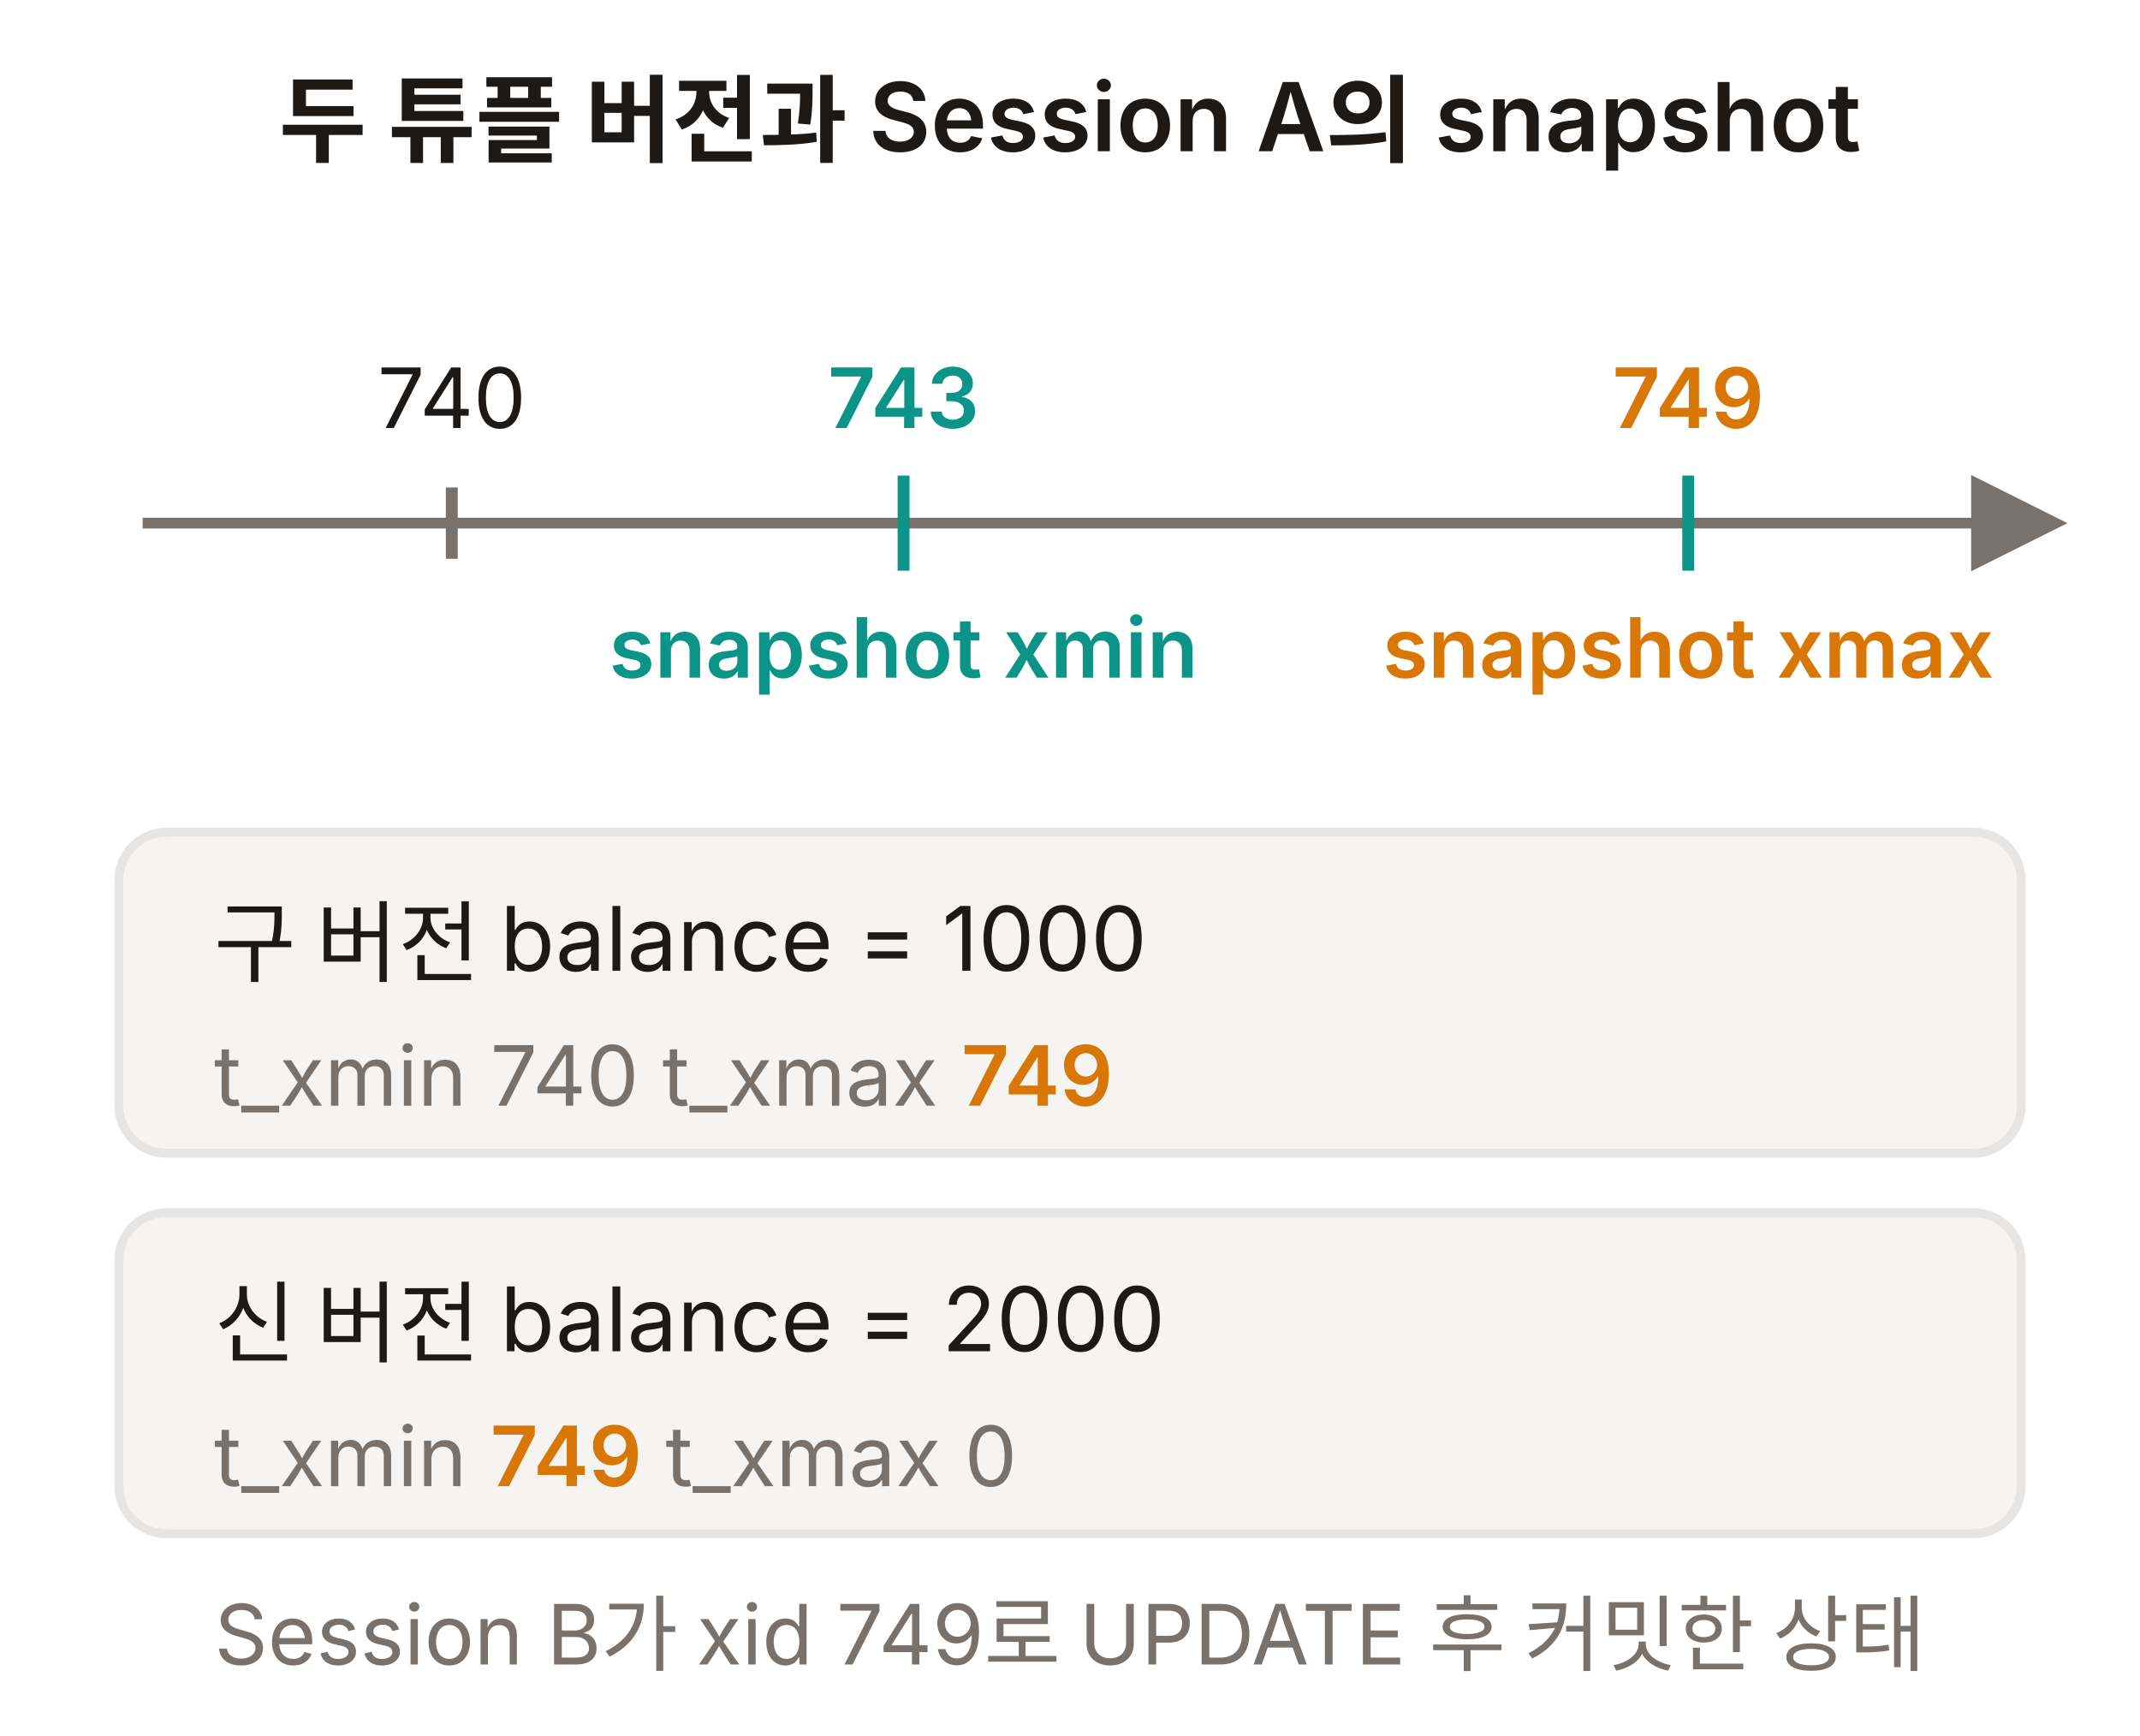
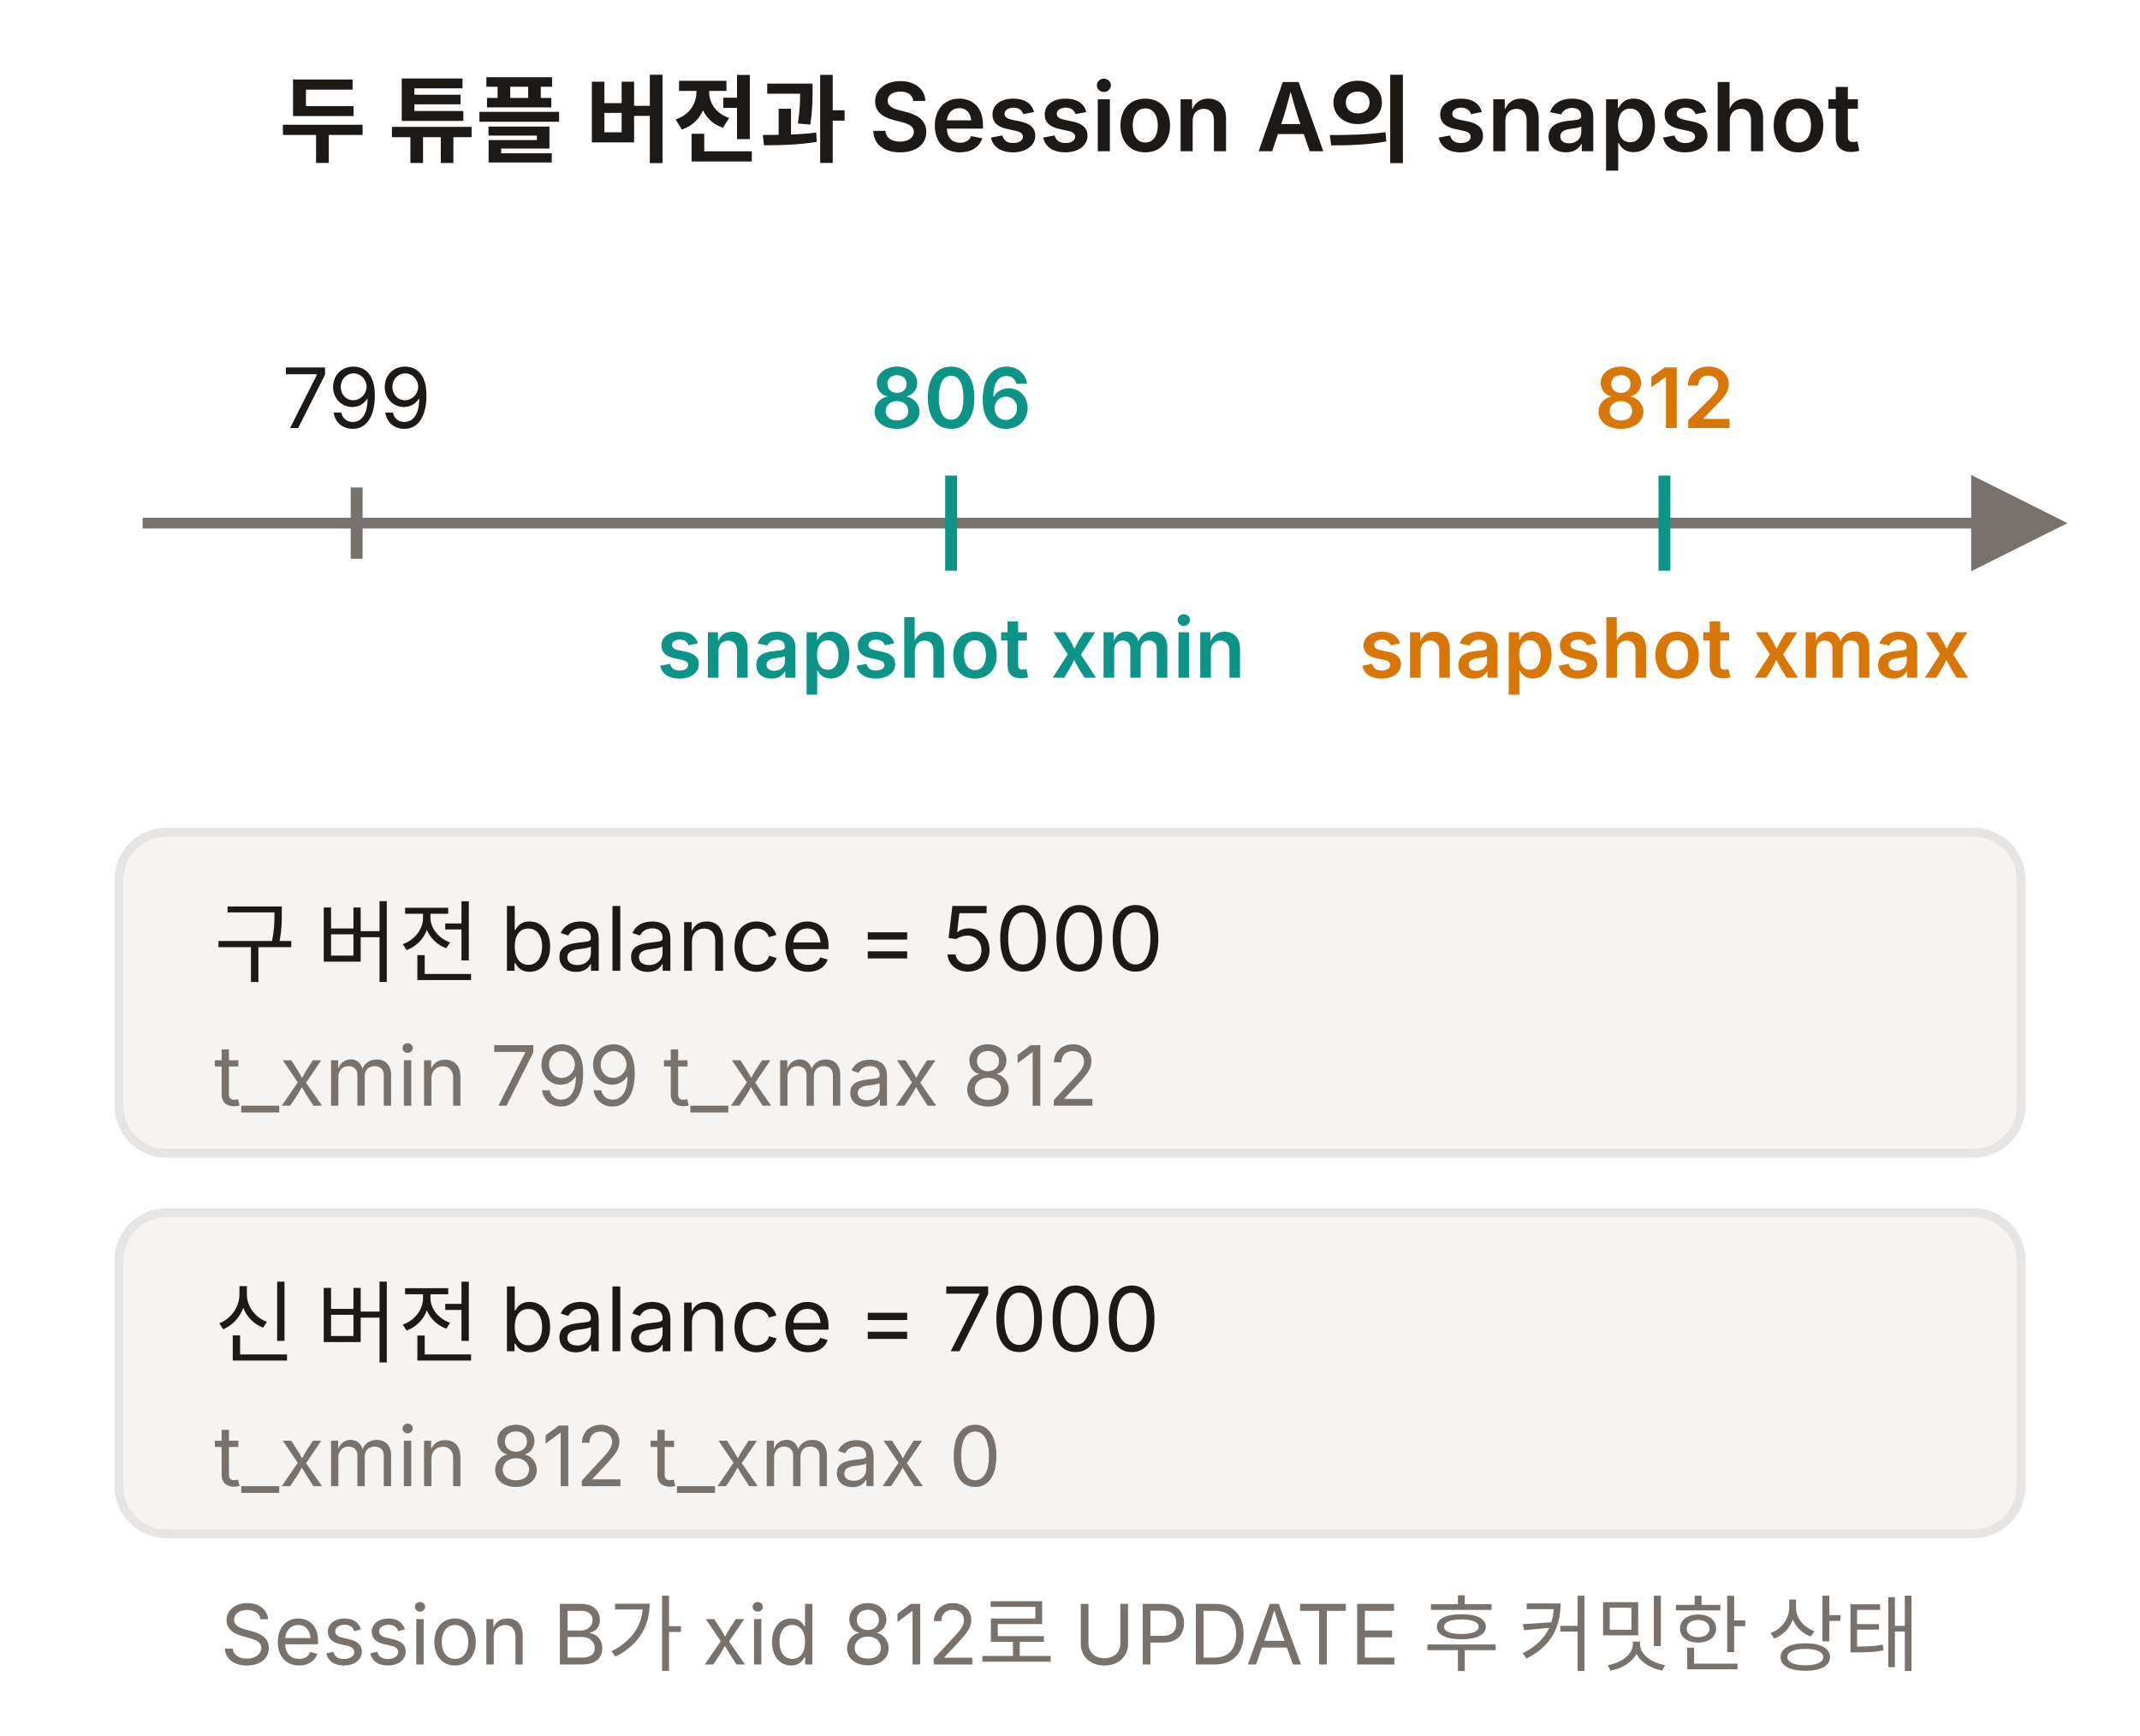
- <svg xmlns="http://www.w3.org/2000/svg" viewBox="0 0 360 292" style="width: 100%; height: auto; max-width: 360px;" font-family="Pretendard, -apple-system, sans-serif" role="img" aria-label="xid 번호선 위에 740, 743, 749가 표시되어 있고 743이 Session A snapshot의 xmin, 749가 xmax입니다. 그 아래 구 버전 튜플은 t_xmin 740에 t_xmax 749이고 balance가 1000, 신 버전 튜플은 t_xmin 749에 t_xmax 0이고 balance가 2000입니다.">
+ <svg xmlns="http://www.w3.org/2000/svg" viewBox="0 0 360 292" style="width: 100%; height: auto; max-width: 360px;" font-family="Pretendard, -apple-system, sans-serif" role="img" aria-label="xid 번호선 위에 799, 806, 812가 표시되어 있고 806이 Session A snapshot의 xmin, 812가 xmax입니다. 그 아래 구 버전 튜플은 t_xmin 799에 t_xmax 812이고 balance가 5000, 신 버전 튜플은 t_xmin 812에 t_xmax 0이고 balance가 7000입니다.">
  <style>
.qmv2-t { fill: var(--text, #1c1917); }
.qmv2-m { fill: var(--text-muted, #78716c); }
.qmv2-k { fill: var(--primary, #0d9488); font-weight: 600; }
.qmv2-a { fill: var(--accent, #d97706); font-weight: 600; }
.qmv2-ax { stroke: var(--text-muted, #78716c); stroke-width: 1.8; fill: none; }
.qmv2-tick { stroke: var(--primary, #0d9488); stroke-width: 2; }
.qmv2-tickm { stroke: var(--text-muted, #78716c); stroke-width: 2; }
.qmv2-card { fill: var(--bg-subtle, #f5f4f2); stroke: var(--border, #e7e5e4); stroke-width: 1.5; }
</style>
  <defs>
    <marker id="qmv2Arrow" markerWidth="9" markerHeight="9" refX="8" refY="4.5" orient="auto">
      <path d="M0,0 L9,4.5 L0,9 Z" fill="var(--text-muted, #78716c)" />
    </marker>
  </defs>
  <text x="180" y="26" text-anchor="middle" font-size="16" font-weight="600" class="qmv2-t">두 튜플 버전과 Session A의 snapshot</text>
  <line x1="24" y1="88" x2="346" y2="88" class="qmv2-ax" marker-end="url(#qmv2Arrow)" />
-   <line x1="76" y1="82" x2="76" y2="94" class="qmv2-tickm" />
-   <line x1="152" y1="80" x2="152" y2="96" class="qmv2-tick" />
-   <line x1="284" y1="80" x2="284" y2="96" class="qmv2-tick" />
-   <text x="76" y="72" text-anchor="middle" font-size="14" class="qmv2-t">740</text>
-   <text x="152" y="72" text-anchor="middle" font-size="14" class="qmv2-k">743</text>
-   <text x="284" y="72" text-anchor="middle" font-size="14" class="qmv2-a">749</text>
-   <text x="152" y="114" text-anchor="middle" font-size="14" class="qmv2-k">snapshot xmin</text>
-   <text x="284" y="114" text-anchor="middle" font-size="14" class="qmv2-a">snapshot xmax</text>
+   <line x1="60" y1="82" x2="60" y2="94" class="qmv2-tickm" />
+   <line x1="160" y1="80" x2="160" y2="96" class="qmv2-tick" />
+   <line x1="280" y1="80" x2="280" y2="96" class="qmv2-tick" />
+   <text x="60" y="72" text-anchor="middle" font-size="14" class="qmv2-t">799</text>
+   <text x="160" y="72" text-anchor="middle" font-size="14" class="qmv2-k">806</text>
+   <text x="280" y="72" text-anchor="middle" font-size="14" class="qmv2-a">812</text>
+   <text x="160" y="114" text-anchor="middle" font-size="14" class="qmv2-k">snapshot xmin</text>
+   <text x="280" y="114" text-anchor="middle" font-size="14" class="qmv2-a">snapshot xmax</text>
  <rect x="20" y="140" width="320" height="54" rx="8" class="qmv2-card" />
-   <text x="36" y="164" font-size="15" class="qmv2-t">구 버전   balance = 1000</text>
-   <text x="36" y="186" font-size="14" class="qmv2-m">t_xmin 740      t_xmax <tspan class="qmv2-a">749</tspan>
-   </text>
+   <text x="36" y="164" font-size="15" class="qmv2-t">구 버전   balance = 5000</text>
+   <text x="36" y="186" font-size="14" class="qmv2-m">t_xmin 799      t_xmax 812</text>
  <rect x="20" y="204" width="320" height="54" rx="8" class="qmv2-card" />
-   <text x="36" y="228" font-size="15" class="qmv2-t">신 버전   balance = 2000</text>
-   <text x="36" y="250" font-size="14" class="qmv2-m">t_xmin <tspan class="qmv2-a">749</tspan>      t_xmax 0</text>
-   <text x="180" y="280" text-anchor="middle" font-size="14" class="qmv2-m">Session B가 xid 749로 UPDATE 후 커밋한 상태</text>
+   <text x="36" y="228" font-size="15" class="qmv2-t">신 버전   balance = 7000</text>
+   <text x="36" y="250" font-size="14" class="qmv2-m">t_xmin 812      t_xmax 0</text>
+   <text x="180" y="280" text-anchor="middle" font-size="14" class="qmv2-m">Session B가 xid 812로 UPDATE 후 커밋한 상태</text>
</svg>
